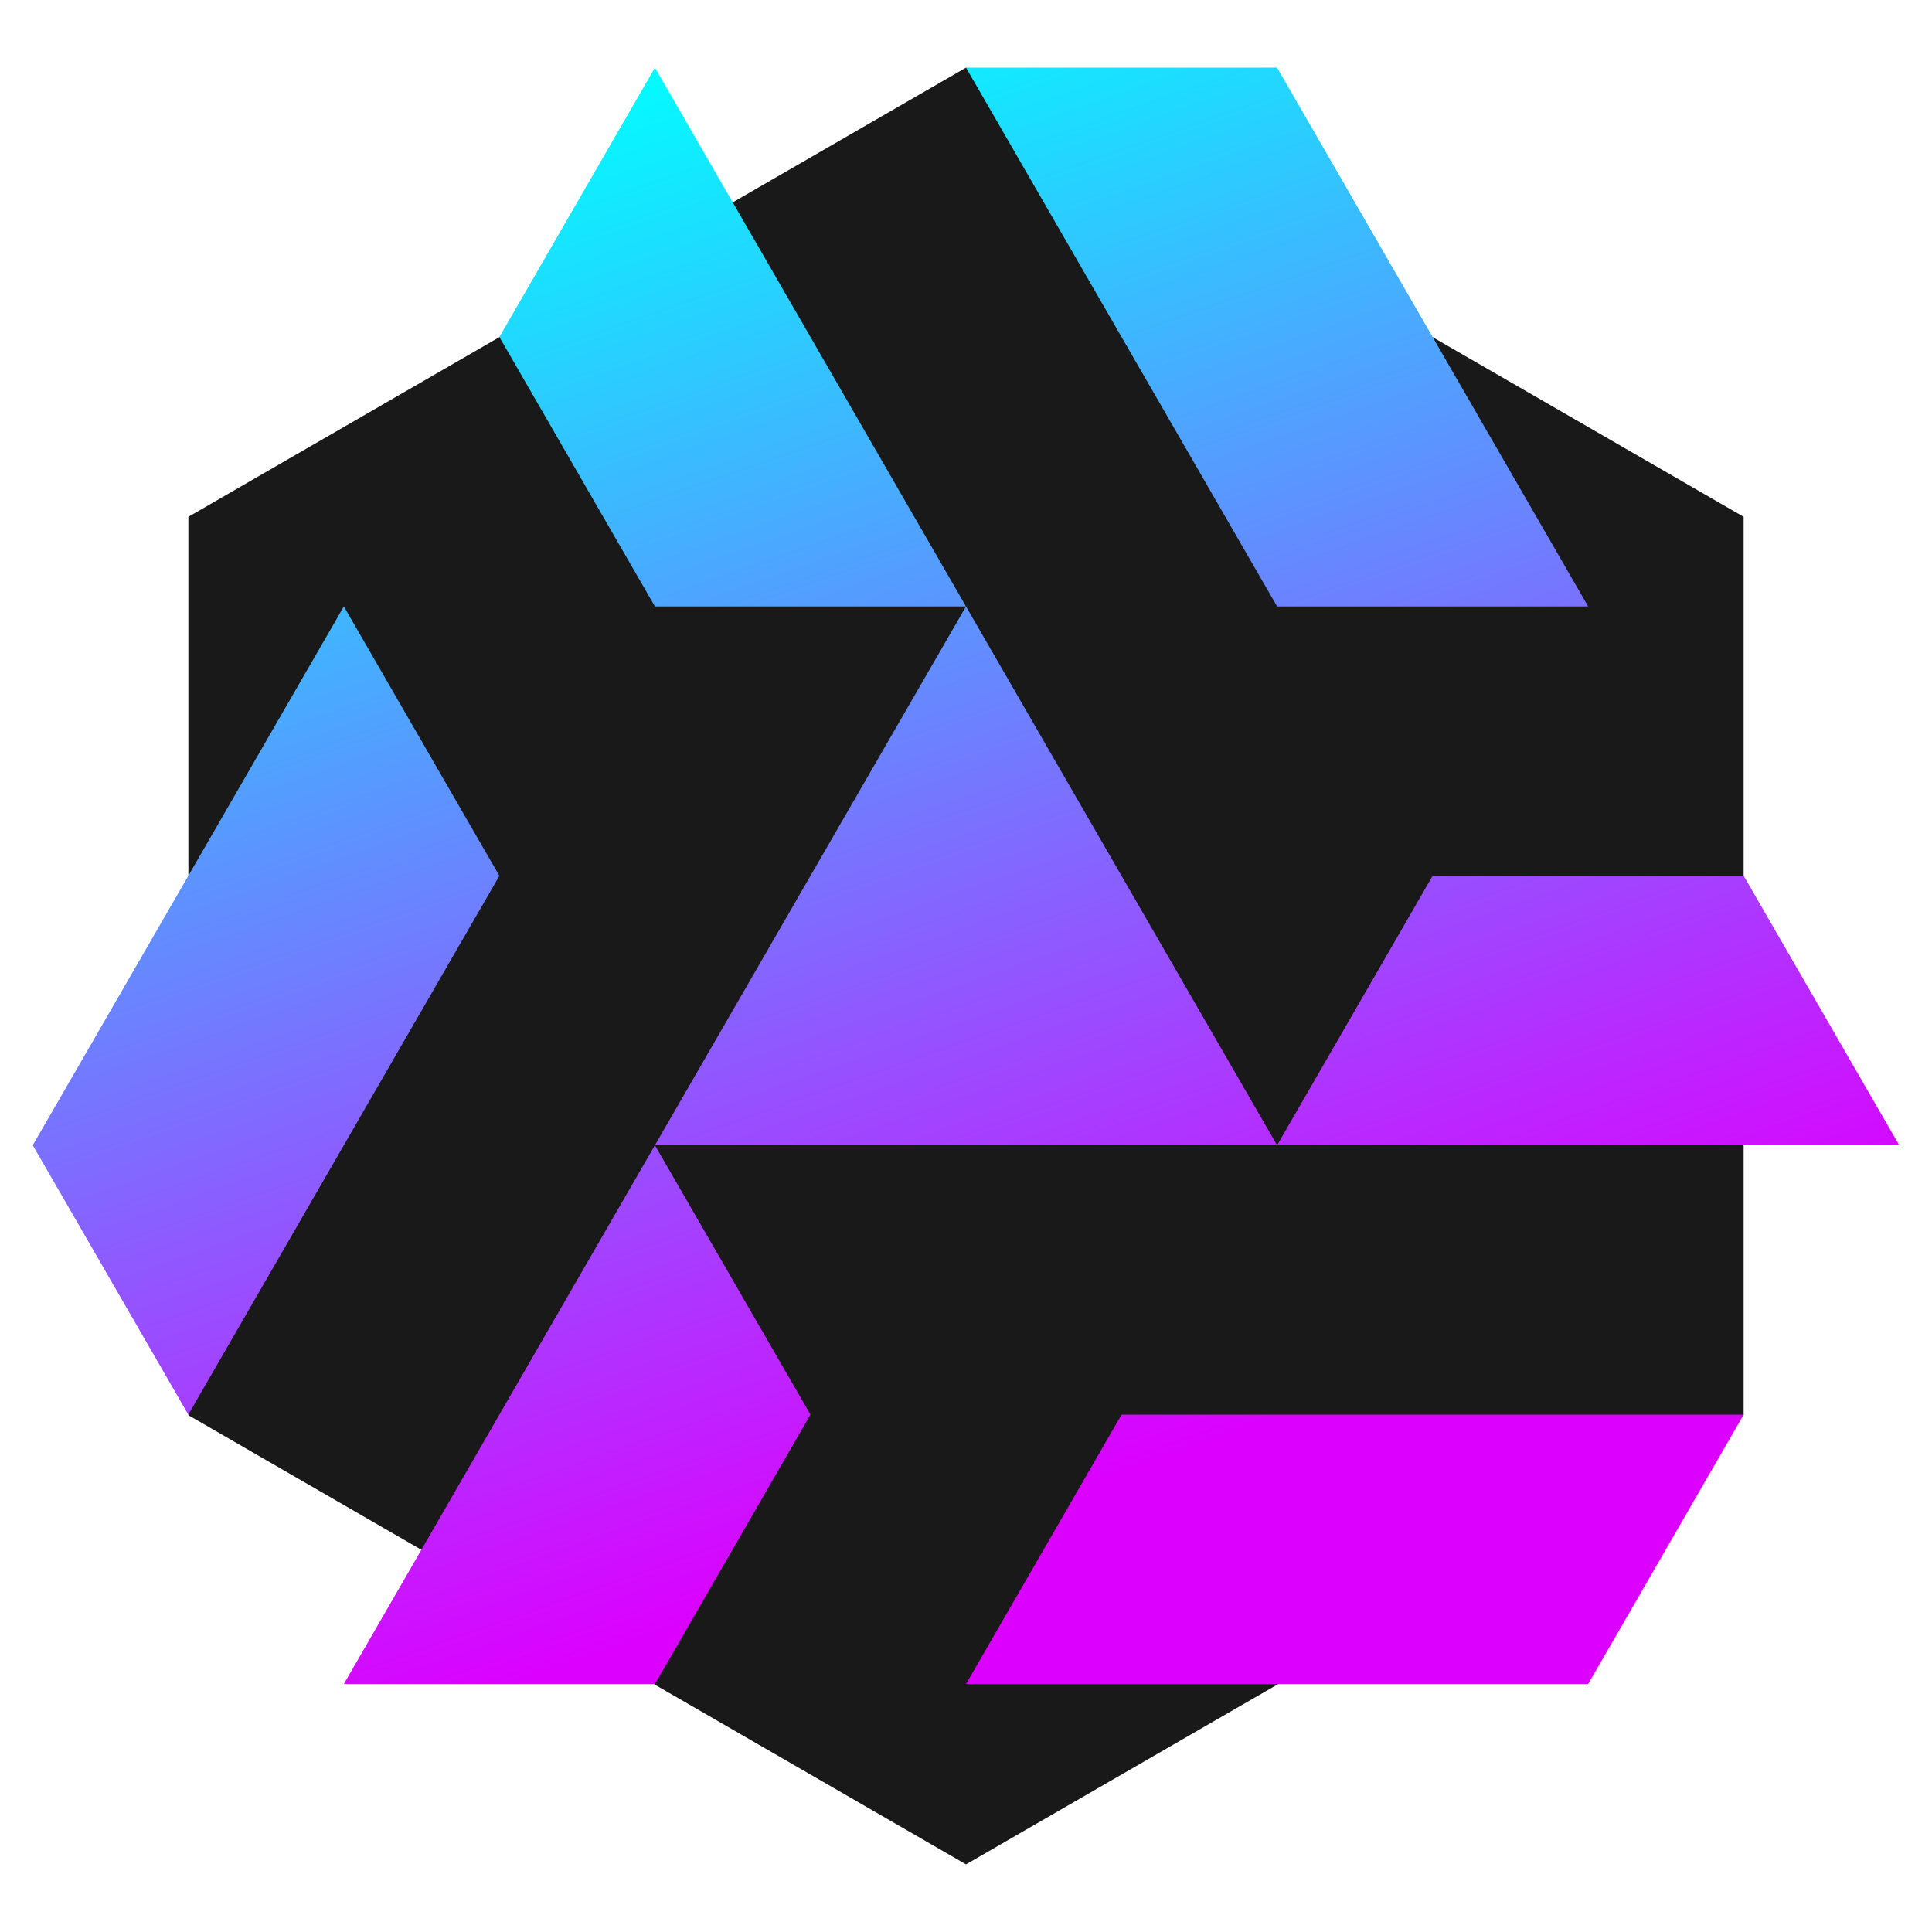
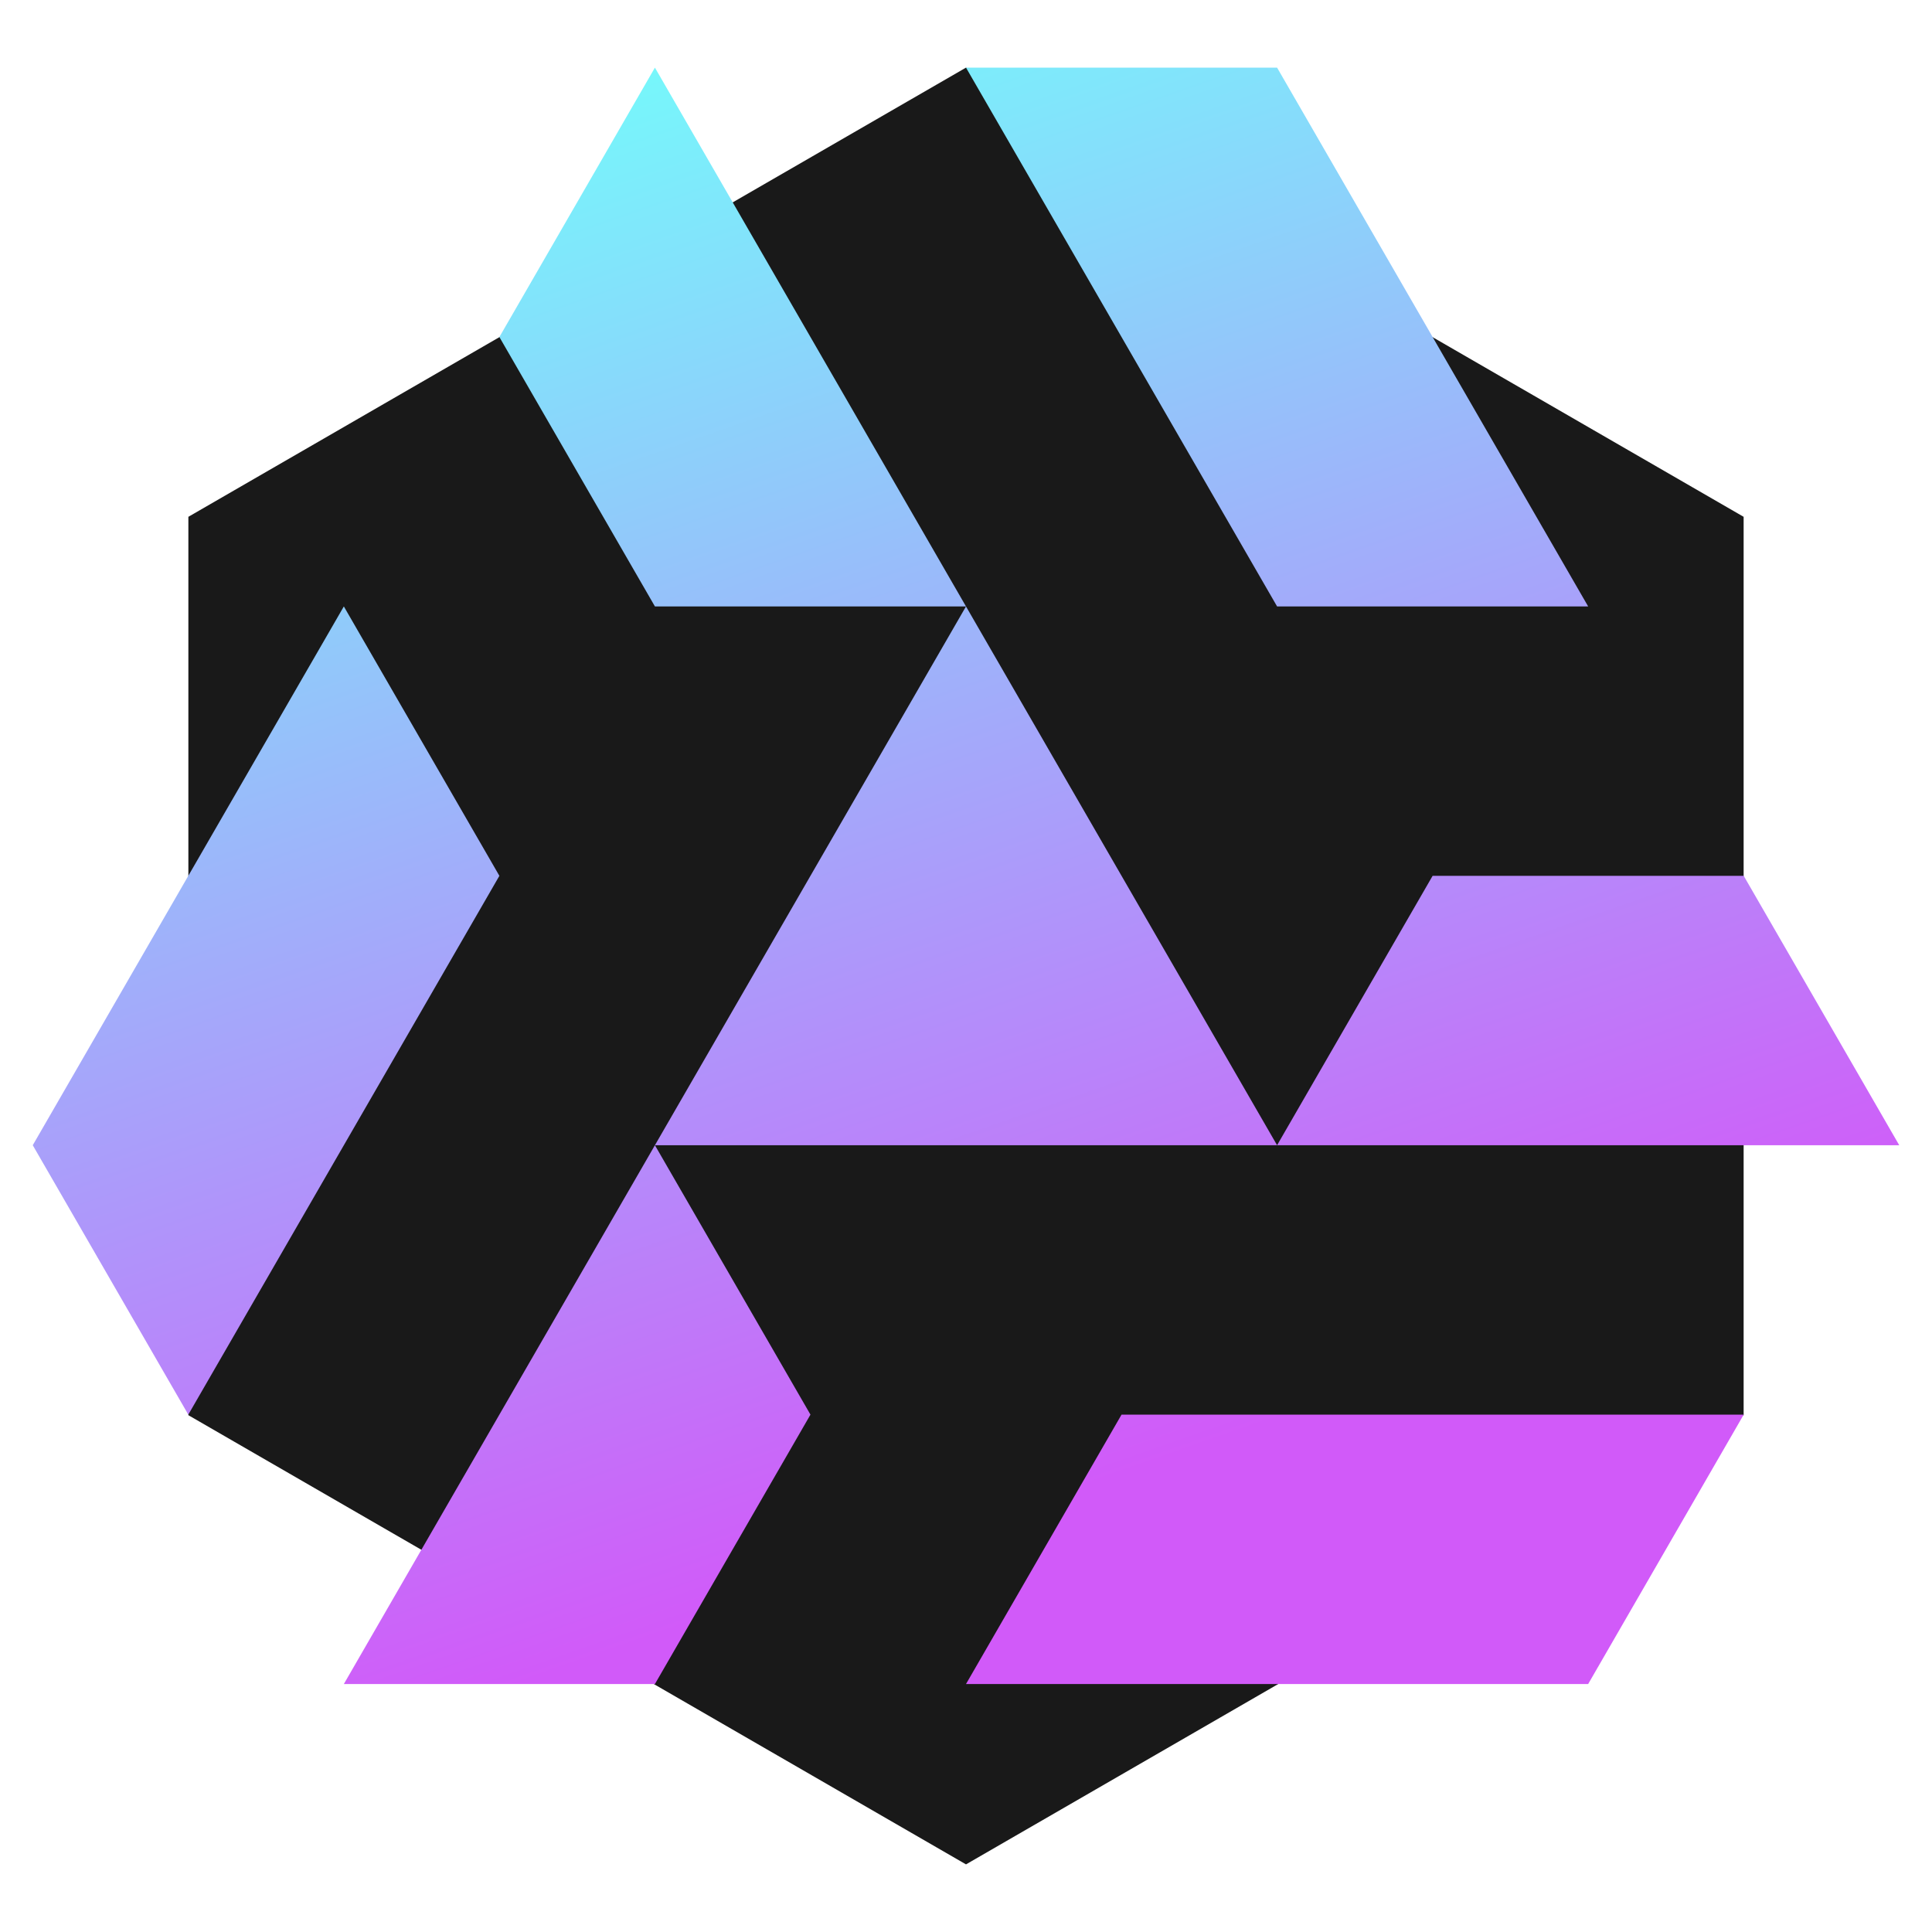
<svg xmlns="http://www.w3.org/2000/svg" style="isolation:isolate" viewBox="0 0 256 256" width="256px" height="256px">
  <defs>
    <clipPath id="_clipPath_cdxJ60WmxVmuBbPc1TJEJg9uhC0ViGjF">
      <rect width="256" height="256" />
    </clipPath>
  </defs>
  <g clip-path="url(#_clipPath_cdxJ60WmxVmuBbPc1TJEJg9uhC0ViGjF)">
    <g>
      <path d=" M 128 247.04 L 76.48 217.28 L 24.96 187.52 L 24.96 128 L 24.96 68.48 L 76.48 38.72 L 128 8.96 L 179.52 38.72 L 231.04 68.48 L 231.04 128 L 231.04 187.52 L 179.52 217.28 L 128 247.04 Z " fill="rgb(0,0,0)" fill-opacity="0.9" />
      <linearGradient id="_lgradient_1" x1="0.333" y1="0" x2="0.667" y2="0.833" gradientTransform="matrix(247.318,0,0,214.183,4.341,8.96)" gradientUnits="userSpaceOnUse">
-         <stop offset="0%" stop-opacity="1" style="stop-color:rgb(1,253,255)" />
-         <stop offset="100%" stop-opacity="1" style="stop-color:rgb(220,0,255)" />
+         <stop offset="0%" stop-opacity="1" style="stop-color:#76f8fb" />
+         <stop offset="100%" stop-opacity="1" style="stop-color:#d15af9" />
      </linearGradient>
      <path d=" M 86.78 8.96 L 66.171 44.657 L 86.78 80.355 L 128 80.355 L 86.78 8.96 L 86.78 8.96 Z  M 169.22 80.355 L 210.439 80.355 L 169.22 8.96 L 128 8.96 L 169.22 80.355 L 169.22 80.355 Z  M 251.659 151.748 L 231.049 116.052 L 189.829 116.052 L 169.22 151.748 L 169.22 151.748 L 251.659 151.748 L 251.659 151.748 Z  M 148.61 187.446 L 128 223.143 L 210.439 223.143 L 231.049 187.446 L 148.61 187.446 L 148.61 187.446 Z  M 45.561 223.143 L 86.78 223.143 L 107.39 187.446 L 86.78 151.748 L 45.561 223.143 L 45.561 223.143 Z  M 66.171 116.052 L 45.561 80.355 L 4.341 151.748 L 24.951 187.446 L 66.171 116.052 L 66.171 116.052 Z  M 128 80.355 L 169.22 151.748 L 169.22 151.748 L 86.78 151.748 L 128 80.355 Z " fill-rule="evenodd" fill="url(#_lgradient_1)" />
    </g>
  </g>
</svg>
